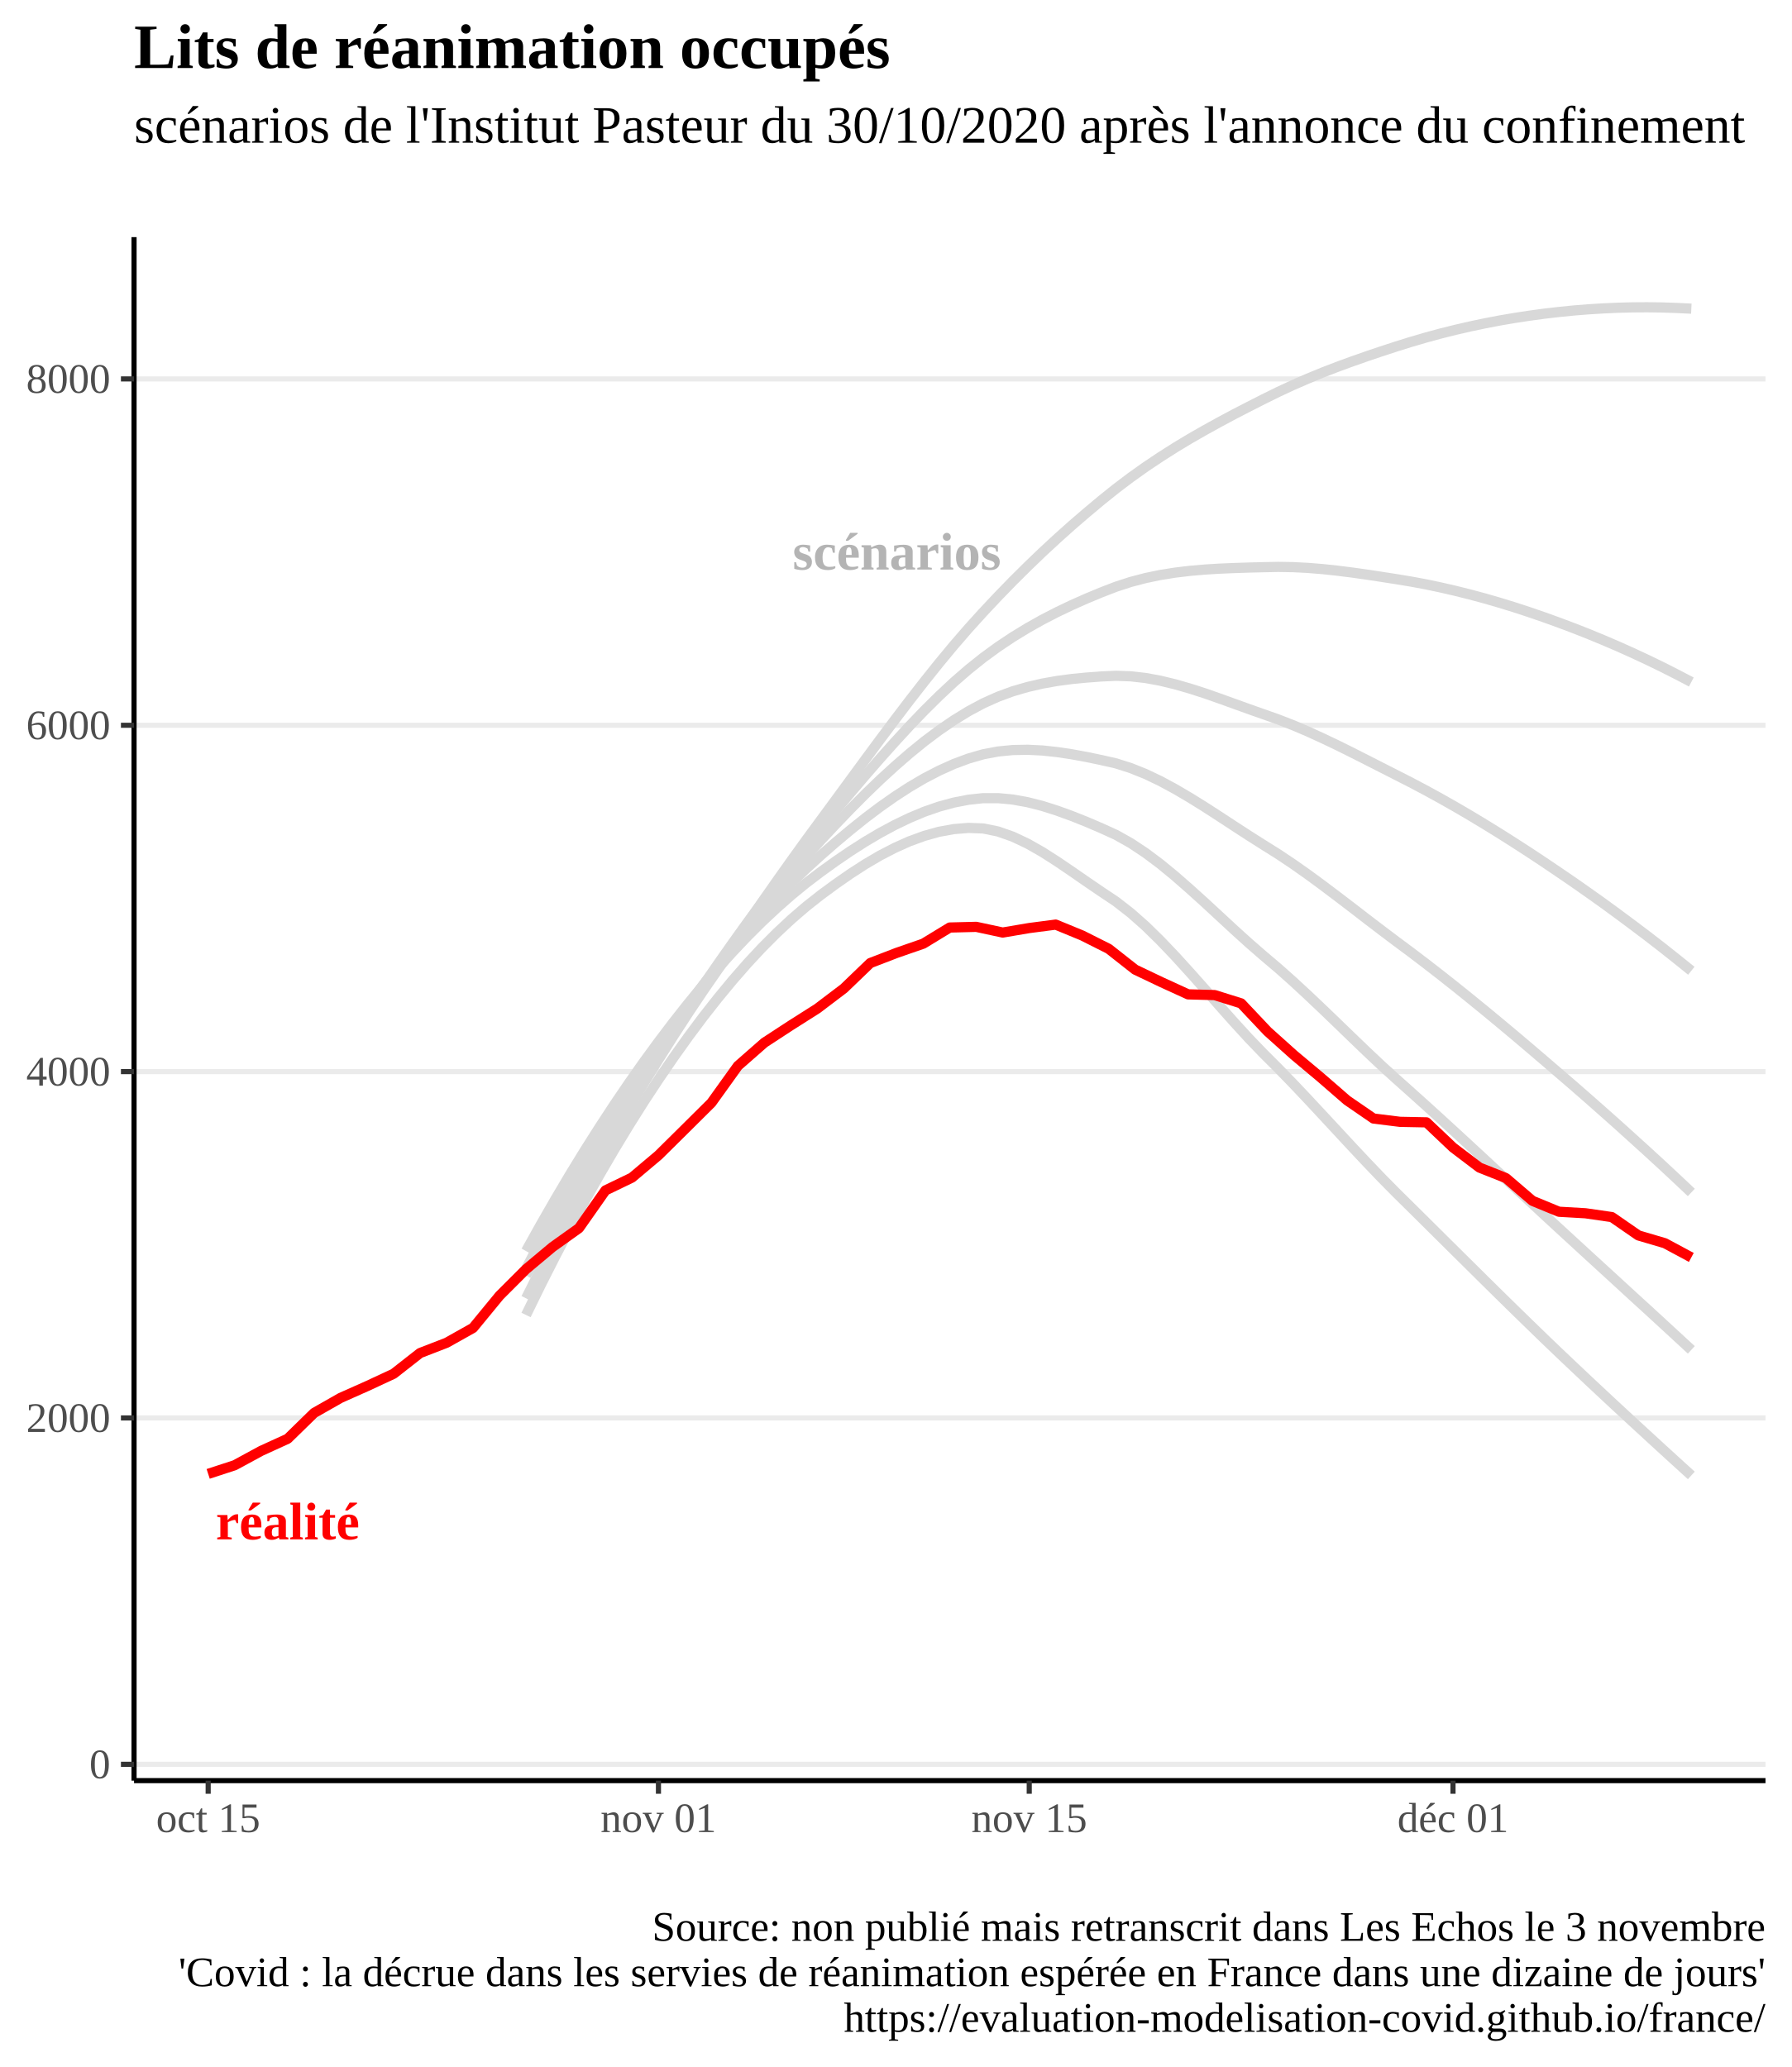
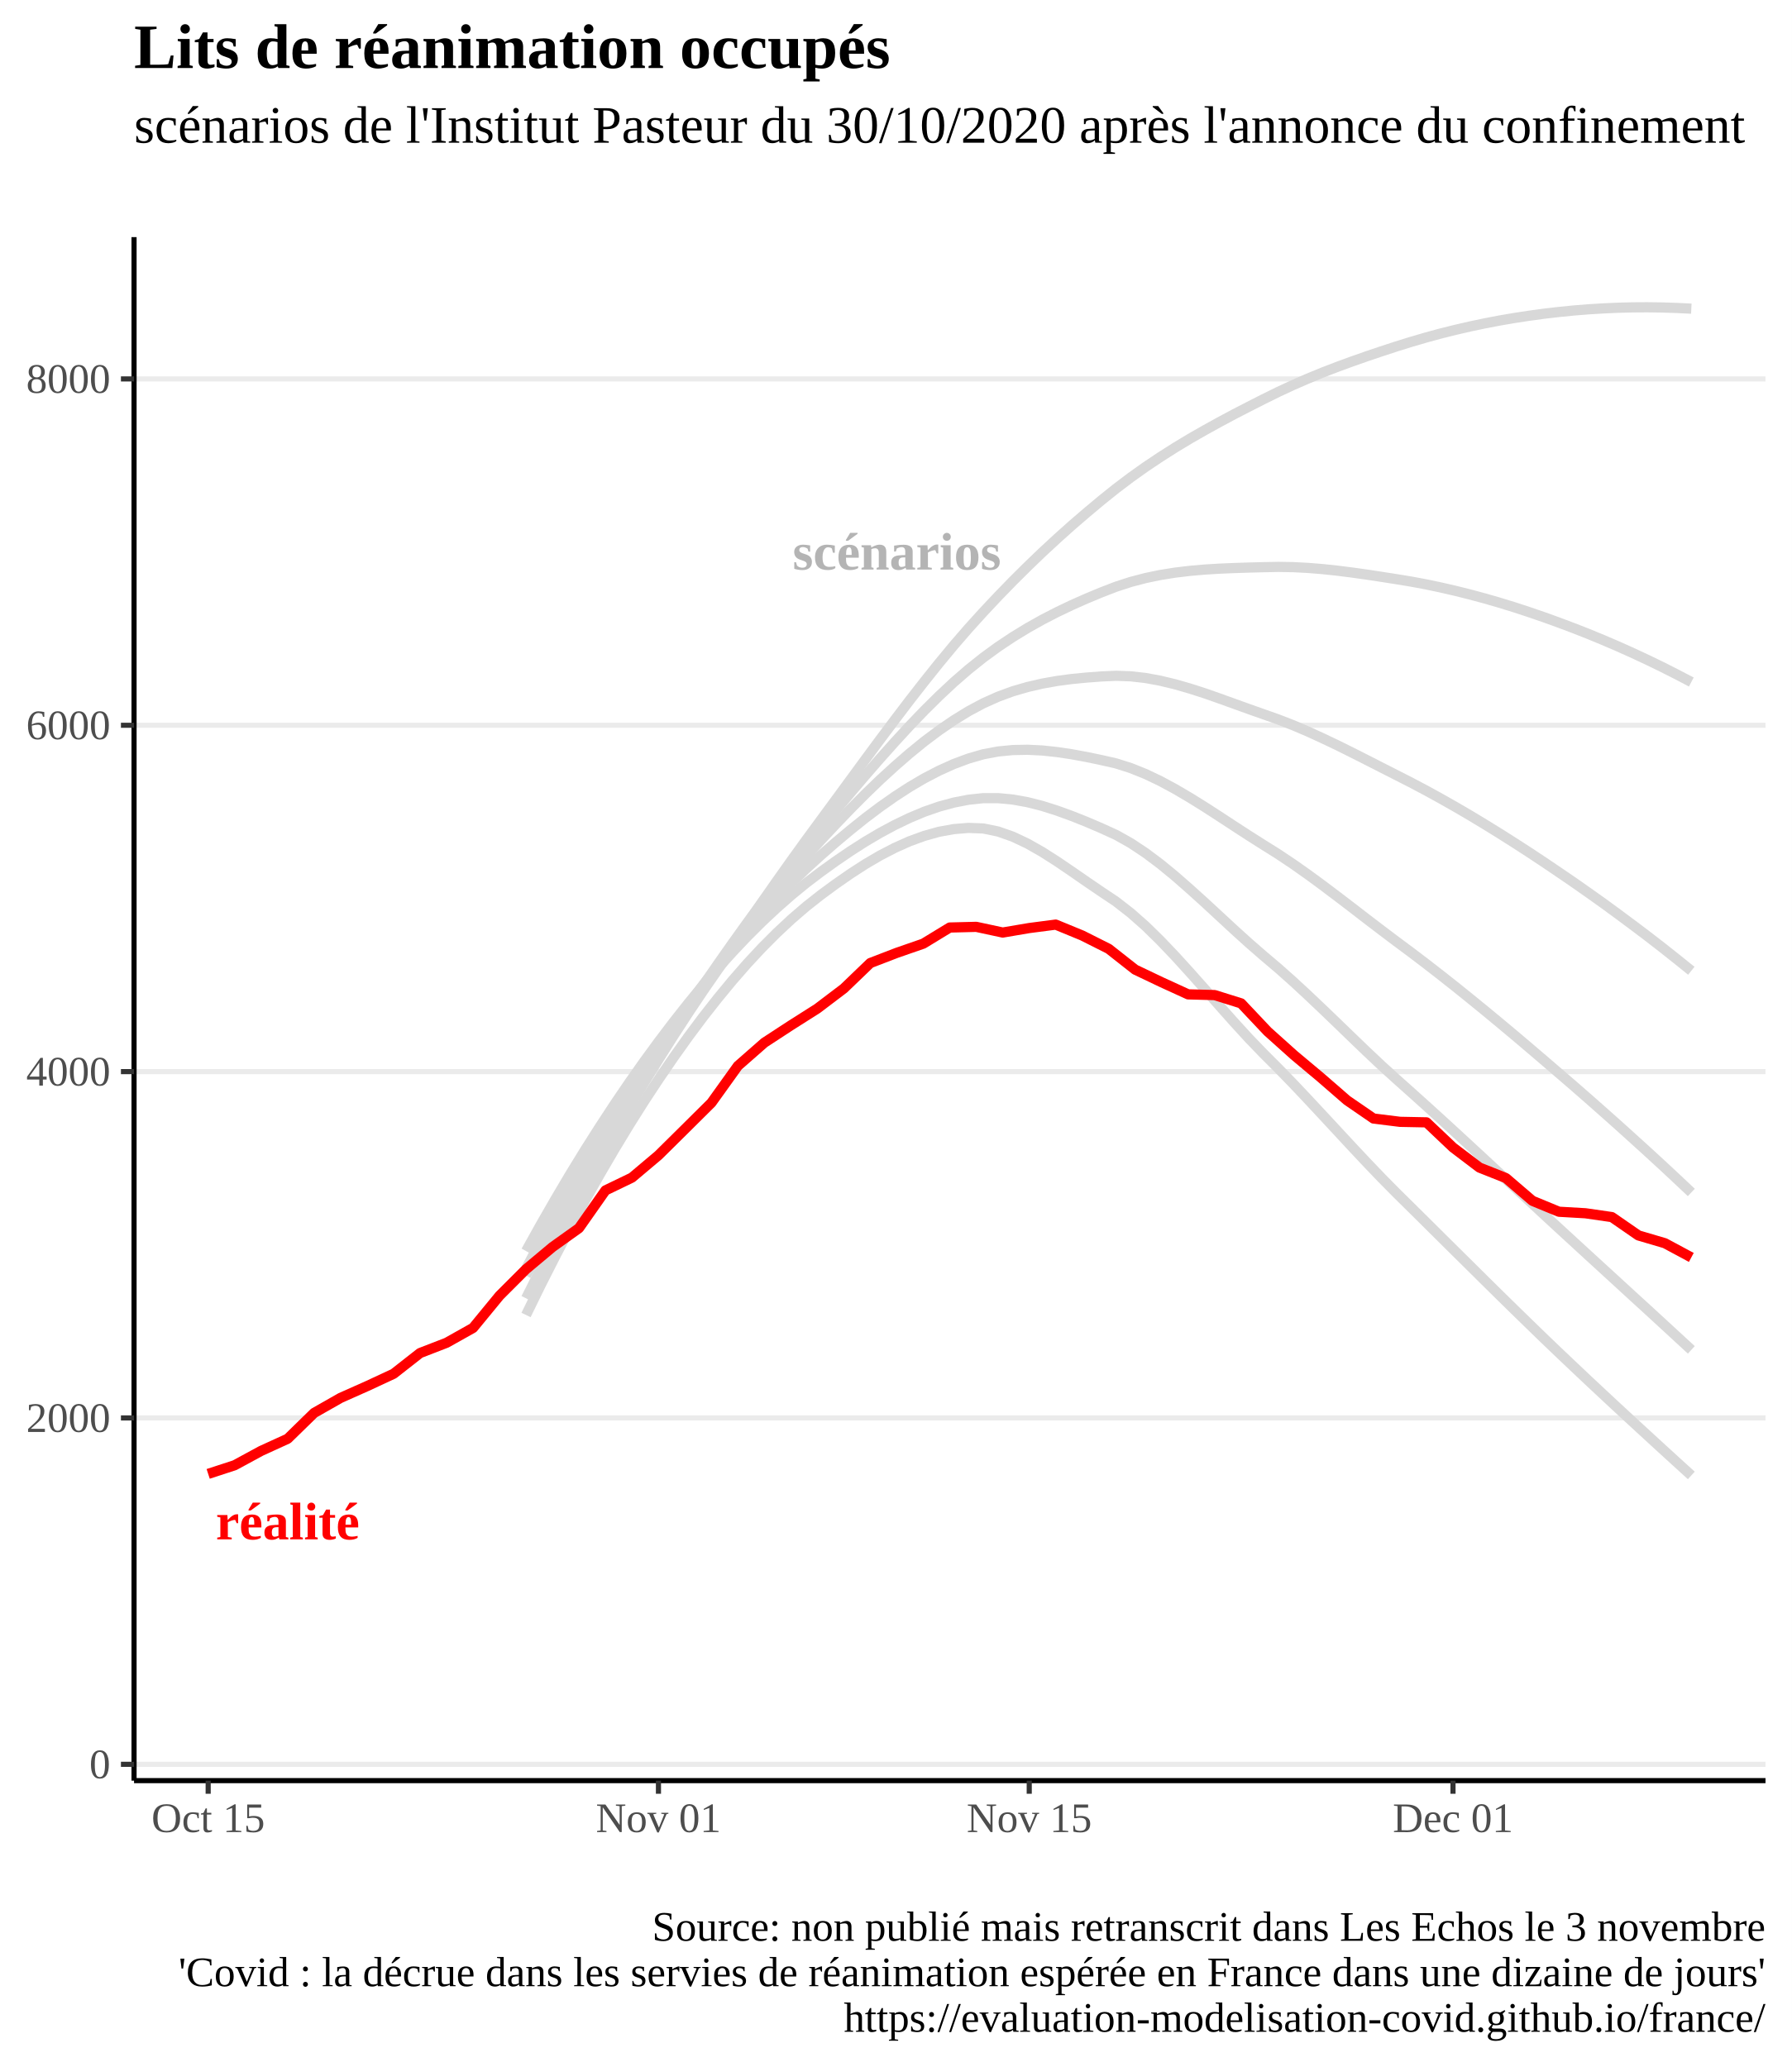
<svg xmlns="http://www.w3.org/2000/svg" class="svglite" width="374.40pt" height="432.00pt" viewBox="0 0 374.40 432.00">
  <defs>
    <style type="text/css">
    .svglite line, .svglite polyline, .svglite polygon, .svglite path, .svglite rect, .svglite circle {
      fill: none;
      stroke: #000000;
      stroke-linecap: round;
      stroke-linejoin: round;
      stroke-miterlimit: 10.00;
    }
    .svglite text {
      white-space: pre;
    }
  </style>
  </defs>
  <rect width="100%" height="100%" style="stroke: none; fill: #FFFFFF;" />
  <defs>
    <clipPath id="cpMC4wMHwzNzQuNDB8MC4wMHw0MzIuMDA=">
      <rect x="0.00" y="0.00" width="374.40" height="432.00" />
    </clipPath>
  </defs>
  <g clip-path="url(#cpMC4wMHwzNzQuNDB8MC4wMHw0MzIuMDA=)">
    <rect x="0" y="0.00" width="374.40" height="432.00" style="stroke-width: 1.07; stroke: #FFFFFF; fill: #FFFFFF;" />
  </g>
  <defs>
    <clipPath id="cpMjguMDF8MzY4LjkyfDQ5LjU2fDM3Mi4xNQ==">
      <rect x="28.01" y="49.56" width="340.91" height="322.59" />
    </clipPath>
  </defs>
  <g clip-path="url(#cpMjguMDF8MzY4LjkyfDQ5LjU2fDM3Mi4xNQ==)">
    <rect x="28.01" y="49.56" width="340.91" height="322.59" style="stroke-width: 1.07; stroke: none; fill: #FFFFFF;" />
    <polyline points="28.01,368.74 368.92,368.74 " style="stroke-width: 1.07; stroke: #EBEBEB; stroke-linecap: butt;" />
    <polyline points="28.01,296.35 368.92,296.35 " style="stroke-width: 1.07; stroke: #EBEBEB; stroke-linecap: butt;" />
    <polyline points="28.01,223.97 368.92,223.97 " style="stroke-width: 1.07; stroke: #EBEBEB; stroke-linecap: butt;" />
    <polyline points="28.01,151.58 368.92,151.58 " style="stroke-width: 1.07; stroke: #EBEBEB; stroke-linecap: butt;" />
    <polyline points="28.01,79.19 368.92,79.19 " style="stroke-width: 1.07; stroke: #EBEBEB; stroke-linecap: butt;" />
    <polyline points="109.92,274.83 113.00,268.54 116.08,262.47 119.16,256.59 122.24,250.92 125.33,245.45 128.41,240.18 131.49,235.10 134.57,230.21 137.66,225.52 140.74,221.01 143.82,216.69 146.90,212.56 149.99,208.63 153.07,204.90 156.15,201.37 159.23,198.06 162.32,194.96 165.40,192.09 168.48,189.44 171.56,187.01 174.65,184.74 177.73,182.60 180.81,180.61 183.89,178.80 186.98,177.20 190.06,175.82 193.14,174.70 196.22,173.84 199.30,173.28 202.39,173.03 205.47,173.15 208.55,173.78 211.63,174.86 214.72,176.32 217.80,178.07 220.88,180.04 223.96,182.13 227.05,184.27 230.13,186.37 233.21,188.43 236.29,190.83 239.38,193.56 242.46,196.58 245.54,199.81 248.62,203.20 251.71,206.67 254.79,210.18 257.87,213.64 260.95,217.01 264.04,220.22 267.12,223.30 270.20,226.47 273.28,229.73 276.36,233.04 279.45,236.37 282.53,239.69 285.61,242.97 288.69,246.19 291.78,249.32 294.86,252.36 297.94,255.41 301.02,258.47 304.11,261.53 307.19,264.58 310.27,267.63 313.35,270.67 316.44,273.70 319.52,276.70 322.60,279.69 325.68,282.64 328.77,285.57 331.85,288.48 334.93,291.36 338.01,294.23 341.09,297.08 344.18,299.92 347.26,302.75 350.34,305.56 353.42,308.36 " style="stroke-width: 2.13; stroke: #D8D8D8; stroke-linecap: butt;" />
    <polyline points="109.92,261.47 113.00,255.94 116.08,250.58 119.16,245.38 122.24,240.36 125.33,235.50 128.41,230.80 131.49,226.27 134.57,221.89 137.66,217.67 140.74,213.61 143.82,209.71 146.90,205.96 149.99,202.38 153.07,198.97 156.15,195.72 159.23,192.65 162.32,189.76 165.40,187.05 168.48,184.53 171.56,182.19 174.65,179.97 177.73,177.87 180.81,175.90 183.89,174.08 186.98,172.42 190.06,170.94 193.14,169.65 196.22,168.58 199.30,167.74 202.39,167.14 205.47,166.81 208.55,166.81 211.63,167.10 214.72,167.66 217.80,168.44 220.88,169.42 223.96,170.54 227.05,171.77 230.13,173.09 233.21,174.49 236.29,176.22 239.38,178.27 242.46,180.58 245.54,183.11 248.62,185.81 251.71,188.60 254.79,191.45 257.87,194.30 260.95,197.09 264.04,199.78 267.12,202.39 270.20,205.13 273.28,207.98 276.36,210.90 279.45,213.87 282.53,216.85 285.61,219.81 288.69,222.71 291.78,225.52 294.86,228.27 297.94,231.04 301.02,233.84 304.11,236.67 307.19,239.51 310.27,242.36 313.35,245.22 316.44,248.09 319.52,250.95 322.60,253.81 325.68,256.65 328.77,259.49 331.85,262.32 334.93,265.14 338.01,267.96 341.09,270.79 344.18,273.61 347.26,276.44 350.34,279.28 353.42,282.12 " style="stroke-width: 2.13; stroke: #D8D8D8; stroke-linecap: butt;" />
    <polyline points="109.92,265.15 113.00,259.37 116.08,253.74 119.16,248.27 122.24,242.96 125.33,237.80 128.41,232.79 131.49,227.94 134.57,223.24 137.66,218.68 140.74,214.27 143.82,210.01 146.90,205.89 149.99,201.93 153.07,198.12 156.15,194.47 159.23,190.99 162.32,187.66 165.40,184.51 168.48,181.53 171.56,178.72 174.65,176.02 177.73,173.44 180.81,170.97 183.89,168.65 186.98,166.48 190.06,164.48 193.14,162.67 196.22,161.07 199.30,159.68 202.39,158.53 205.47,157.64 208.55,157.06 211.63,156.76 214.72,156.70 217.80,156.85 220.88,157.18 223.96,157.64 227.05,158.21 230.13,158.85 233.21,159.55 236.29,160.53 239.38,161.77 242.46,163.24 245.54,164.90 248.62,166.71 251.71,168.63 254.79,170.62 257.87,172.64 260.95,174.64 264.04,176.60 267.12,178.53 270.20,180.59 273.28,182.76 276.36,185.02 279.45,187.35 282.53,189.70 285.61,192.08 288.69,194.43 291.78,196.76 294.86,199.05 297.94,201.39 301.02,203.78 304.11,206.22 307.19,208.70 310.27,211.21 313.35,213.76 316.44,216.34 319.52,218.95 322.60,221.58 325.68,224.23 328.77,226.89 331.85,229.58 334.93,232.30 338.01,235.04 341.09,237.82 344.18,240.62 347.26,243.45 350.34,246.32 353.42,249.22 " style="stroke-width: 2.13; stroke: #D8D8D8; stroke-linecap: butt;" />
    <polyline points="109.92,271.35 113.00,265.23 116.08,259.25 119.16,253.41 122.24,247.72 125.33,242.16 128.41,236.75 131.49,231.48 134.57,226.34 137.66,221.34 140.74,216.46 143.82,211.72 146.90,207.12 149.99,202.66 153.07,198.33 156.15,194.16 159.23,190.13 162.32,186.25 165.40,182.53 168.48,178.97 171.56,175.56 174.65,172.26 177.73,169.05 180.81,165.95 183.89,162.98 186.98,160.15 190.06,157.47 193.14,154.96 196.22,152.65 199.30,150.54 202.39,148.64 205.47,146.99 208.55,145.61 211.63,144.48 214.72,143.58 217.80,142.87 220.88,142.32 223.96,141.91 227.05,141.61 230.13,141.38 233.21,141.24 236.29,141.35 239.38,141.70 242.46,142.27 245.54,143.01 248.62,143.90 251.71,144.89 254.79,145.97 257.87,147.08 260.95,148.19 264.04,149.28 267.12,150.37 270.20,151.57 273.28,152.88 276.36,154.29 279.45,155.76 282.53,157.29 285.61,158.85 288.69,160.42 291.78,161.99 294.86,163.56 297.94,165.19 301.02,166.88 304.11,168.63 307.19,170.43 310.27,172.29 313.35,174.19 316.44,176.15 319.52,178.14 322.60,180.18 325.68,182.26 328.77,184.37 331.85,186.53 334.93,188.72 338.01,190.97 341.09,193.26 344.18,195.59 347.26,197.97 350.34,200.41 353.42,202.89 " style="stroke-width: 2.13; stroke: #D8D8D8; stroke-linecap: butt;" />
    <polyline points="109.92,266.58 113.00,261.02 116.08,255.56 119.16,250.19 122.24,244.93 125.33,239.75 128.41,234.67 131.49,229.67 134.57,224.77 137.66,219.95 140.74,215.21 143.82,210.56 146.90,205.99 149.99,201.52 153.07,197.14 156.15,192.85 159.23,188.67 162.32,184.60 165.40,180.64 168.48,176.79 171.56,173.05 174.65,169.36 177.73,165.69 180.81,162.07 183.89,158.53 186.98,155.07 190.06,151.72 193.14,148.51 196.22,145.46 199.30,142.58 202.39,139.90 205.47,137.44 208.55,135.19 211.63,133.14 214.72,131.25 217.80,129.52 220.88,127.93 223.96,126.46 227.05,125.09 230.13,123.81 233.21,122.62 236.29,121.62 239.38,120.81 242.46,120.17 245.54,119.68 248.62,119.31 251.71,119.04 254.79,118.85 257.87,118.72 260.95,118.62 264.04,118.54 267.12,118.48 270.20,118.53 273.28,118.69 276.36,118.94 279.45,119.27 282.53,119.66 285.61,120.09 288.69,120.56 291.78,121.04 294.86,121.55 297.94,122.12 301.02,122.77 304.11,123.48 307.19,124.25 310.27,125.08 313.35,125.97 316.44,126.92 319.52,127.93 322.60,128.99 325.68,130.10 328.77,131.26 331.85,132.47 334.93,133.74 338.01,135.06 341.09,136.44 344.18,137.88 347.26,139.37 350.34,140.93 353.42,142.54 " style="stroke-width: 2.13; stroke: #D8D8D8; stroke-linecap: butt;" />
    <polyline points="109.92,266.17 113.00,260.94 116.08,255.76 119.16,250.64 122.24,245.58 125.33,240.56 128.41,235.60 131.49,230.68 134.57,225.82 137.66,220.99 140.74,216.21 143.82,211.48 146.90,206.78 149.99,202.14 153.07,197.55 156.15,193.02 159.23,188.55 162.32,184.14 165.40,179.80 168.48,175.53 171.56,171.34 174.65,167.14 177.73,162.94 180.81,158.74 183.89,154.57 186.98,150.45 190.06,146.40 193.14,142.45 196.22,138.60 199.30,134.88 202.39,131.31 205.47,127.91 208.55,124.63 211.63,121.46 214.72,118.39 217.80,115.43 220.88,112.58 223.96,109.82 227.05,107.16 230.13,104.58 233.21,102.11 236.29,99.78 239.38,97.58 242.46,95.52 245.54,93.56 248.62,91.70 251.71,89.93 254.79,88.23 257.87,86.58 260.95,84.99 264.04,83.42 267.12,81.90 270.20,80.47 273.28,79.13 276.36,77.86 279.45,76.67 282.53,75.54 285.61,74.46 288.69,73.42 291.78,72.41 294.86,71.45 297.94,70.55 301.02,69.71 304.11,68.94 307.19,68.23 310.27,67.58 313.35,66.99 316.44,66.46 319.52,65.99 322.60,65.57 325.68,65.21 328.77,64.90 331.85,64.65 334.93,64.46 338.01,64.32 341.09,64.24 344.18,64.22 347.26,64.26 350.34,64.36 353.42,64.51 " style="stroke-width: 2.13; stroke: #D8D8D8; stroke-linecap: butt;" />
    <polyline points="43.50,308.04 49.04,306.23 54.57,303.23 60.11,300.70 65.64,295.30 71.18,292.15 76.71,289.69 82.24,287.12 87.78,282.78 93.31,280.64 98.85,277.53 104.38,270.80 109.92,265.26 115.45,260.63 120.98,256.68 126.52,248.79 132.05,246.12 137.59,241.45 143.12,235.98 148.66,230.48 154.19,222.77 159.72,217.92 165.26,214.30 170.79,210.79 176.33,206.59 181.86,201.27 187.40,199.14 192.93,197.22 198.46,193.85 204.00,193.71 209.53,194.90 215.07,193.96 220.60,193.24 226.14,195.52 231.67,198.30 237.20,202.65 242.74,205.29 248.27,207.82 253.81,207.97 259.34,209.70 264.88,215.57 270.41,220.53 275.94,225.16 281.48,229.97 287.01,233.77 292.55,234.46 298.08,234.57 303.62,239.82 309.15,244.02 314.68,246.22 320.22,250.97 325.75,253.25 331.29,253.57 336.82,254.37 342.36,258.20 347.89,259.83 353.42,262.80 " style="stroke-width: 2.13; stroke: #FF0000; stroke-linecap: butt;" />
    <text x="60.11" y="321.72" text-anchor="middle" style="font-size: 11.04px; font-weight: bold;fill: #FF0000; font-family: &quot;Times New Roman&quot;;" textLength="30.01px" lengthAdjust="spacingAndGlyphs">réalité</text>
    <text x="187.40" y="119.04" text-anchor="middle" style="font-size: 11.04px; font-weight: bold;fill: #B4B4B4; font-family: &quot;Times New Roman&quot;;" textLength="43.50px" lengthAdjust="spacingAndGlyphs">scénarios</text>
  </g>
  <g clip-path="url(#cpMC4wMHwzNzQuNDB8MC4wMHw0MzIuMDA=)">
    <polyline points="28.01,372.15 28.01,49.56 " style="stroke-width: 1.07; stroke-linecap: butt;" />
    <text x="23.08" y="371.66" text-anchor="end" style="font-size: 8.80px;fill: #4D4D4D; font-family: &quot;Times New Roman&quot;;" textLength="4.40px" lengthAdjust="spacingAndGlyphs">0</text>
    <text x="23.08" y="299.27" text-anchor="end" style="font-size: 8.80px;fill: #4D4D4D; font-family: &quot;Times New Roman&quot;;" textLength="17.60px" lengthAdjust="spacingAndGlyphs">2000</text>
    <text x="23.08" y="226.88" text-anchor="end" style="font-size: 8.80px;fill: #4D4D4D; font-family: &quot;Times New Roman&quot;;" textLength="17.60px" lengthAdjust="spacingAndGlyphs">4000</text>
    <text x="23.08" y="154.49" text-anchor="end" style="font-size: 8.80px;fill: #4D4D4D; font-family: &quot;Times New Roman&quot;;" textLength="17.60px" lengthAdjust="spacingAndGlyphs">6000</text>
    <text x="23.08" y="82.11" text-anchor="end" style="font-size: 8.80px;fill: #4D4D4D; font-family: &quot;Times New Roman&quot;;" textLength="17.60px" lengthAdjust="spacingAndGlyphs">8000</text>
    <polyline points="25.27,368.74 28.01,368.74 " style="stroke-width: 1.07; stroke: #333333; stroke-linecap: butt;" />
    <polyline points="25.27,296.35 28.01,296.35 " style="stroke-width: 1.07; stroke: #333333; stroke-linecap: butt;" />
    <polyline points="25.27,223.97 28.01,223.97 " style="stroke-width: 1.07; stroke: #333333; stroke-linecap: butt;" />
    <polyline points="25.27,151.58 28.01,151.58 " style="stroke-width: 1.07; stroke: #333333; stroke-linecap: butt;" />
    <polyline points="25.27,79.19 28.01,79.19 " style="stroke-width: 1.07; stroke: #333333; stroke-linecap: butt;" />
    <polyline points="28.01,372.15 368.92,372.15 " style="stroke-width: 1.07; stroke-linecap: butt;" />
    <polyline points="43.50,374.89 43.50,372.15 " style="stroke-width: 1.07; stroke: #333333; stroke-linecap: butt;" />
    <polyline points="137.59,374.89 137.59,372.15 " style="stroke-width: 1.07; stroke: #333333; stroke-linecap: butt;" />
    <polyline points="215.07,374.89 215.07,372.15 " style="stroke-width: 1.07; stroke: #333333; stroke-linecap: butt;" />
    <polyline points="303.62,374.89 303.62,372.15 " style="stroke-width: 1.07; stroke: #333333; stroke-linecap: butt;" />
-     <text x="43.50" y="382.91" text-anchor="middle" style="font-size: 8.80px;fill: #4D4D4D; font-family: &quot;Times New Roman&quot;;" textLength="21.75px" lengthAdjust="spacingAndGlyphs">oct 15</text>
-     <text x="137.59" y="382.91" text-anchor="middle" style="font-size: 8.80px;fill: #4D4D4D; font-family: &quot;Times New Roman&quot;;" textLength="24.20px" lengthAdjust="spacingAndGlyphs">nov 01</text>
-     <text x="215.07" y="382.91" text-anchor="middle" style="font-size: 8.80px;fill: #4D4D4D; font-family: &quot;Times New Roman&quot;;" textLength="24.20px" lengthAdjust="spacingAndGlyphs">nov 15</text>
-     <text x="303.62" y="382.91" text-anchor="middle" style="font-size: 8.80px;fill: #4D4D4D; font-family: &quot;Times New Roman&quot;;" textLength="23.21px" lengthAdjust="spacingAndGlyphs">déc 01</text>
+     <text x="43.50" y="382.91" text-anchor="middle" style="font-size: 8.80px;fill: #4D4D4D; font-family: &quot;Times New Roman&quot;;" textLength="23.70px" lengthAdjust="spacingAndGlyphs">Oct 15</text>
+     <text x="137.59" y="382.91" text-anchor="middle" style="font-size: 8.80px;fill: #4D4D4D; font-family: &quot;Times New Roman&quot;;" textLength="26.15px" lengthAdjust="spacingAndGlyphs">Nov 01</text>
+     <text x="215.07" y="382.91" text-anchor="middle" style="font-size: 8.80px;fill: #4D4D4D; font-family: &quot;Times New Roman&quot;;" textLength="26.15px" lengthAdjust="spacingAndGlyphs">Nov 15</text>
+     <text x="303.62" y="382.91" text-anchor="middle" style="font-size: 8.80px;fill: #4D4D4D; font-family: &quot;Times New Roman&quot;;" textLength="25.16px" lengthAdjust="spacingAndGlyphs">Dec 01</text>
    <text x="28.01" y="29.82" style="font-size: 11.00px; font-family: &quot;Times New Roman&quot;;" textLength="339.47px" lengthAdjust="spacingAndGlyphs">scénarios de l'Institut Pasteur du 30/10/2020 après l'annonce du confinement </text>
    <text x="28.01" y="41.70" style="font-size: 11.00px; font-family: &quot;Times New Roman&quot;;" textLength="0.00px" lengthAdjust="spacingAndGlyphs" />
    <text x="28.01" y="14.21" style="font-size: 13.20px; font-weight: bold; font-family: &quot;Times New Roman&quot;;" textLength="157.91px" lengthAdjust="spacingAndGlyphs">Lits de réanimation occupés</text>
    <text x="368.92" y="396.11" text-anchor="end" style="font-size: 8.80px; font-family: &quot;Times New Roman&quot;;" textLength="0.00px" lengthAdjust="spacingAndGlyphs" />
    <text x="368.92" y="405.62" text-anchor="end" style="font-size: 8.80px; font-family: &quot;Times New Roman&quot;;" textLength="234.86px" lengthAdjust="spacingAndGlyphs">Source: non publié mais retranscrit dans Les Echos le 3 novembre </text>
    <text x="368.92" y="415.12" text-anchor="end" style="font-size: 8.80px; font-family: &quot;Times New Roman&quot;;" textLength="331.57px" lengthAdjust="spacingAndGlyphs">'Covid : la décrue dans les servies de réanimation espérée en France dans une dizaine de jours'</text>
    <text x="368.92" y="424.63" text-anchor="end" style="font-size: 8.80px; font-family: &quot;Times New Roman&quot;;" textLength="208.02px" lengthAdjust="spacingAndGlyphs">       https://evaluation-modelisation-covid.github.io/france/</text>
  </g>
</svg>
